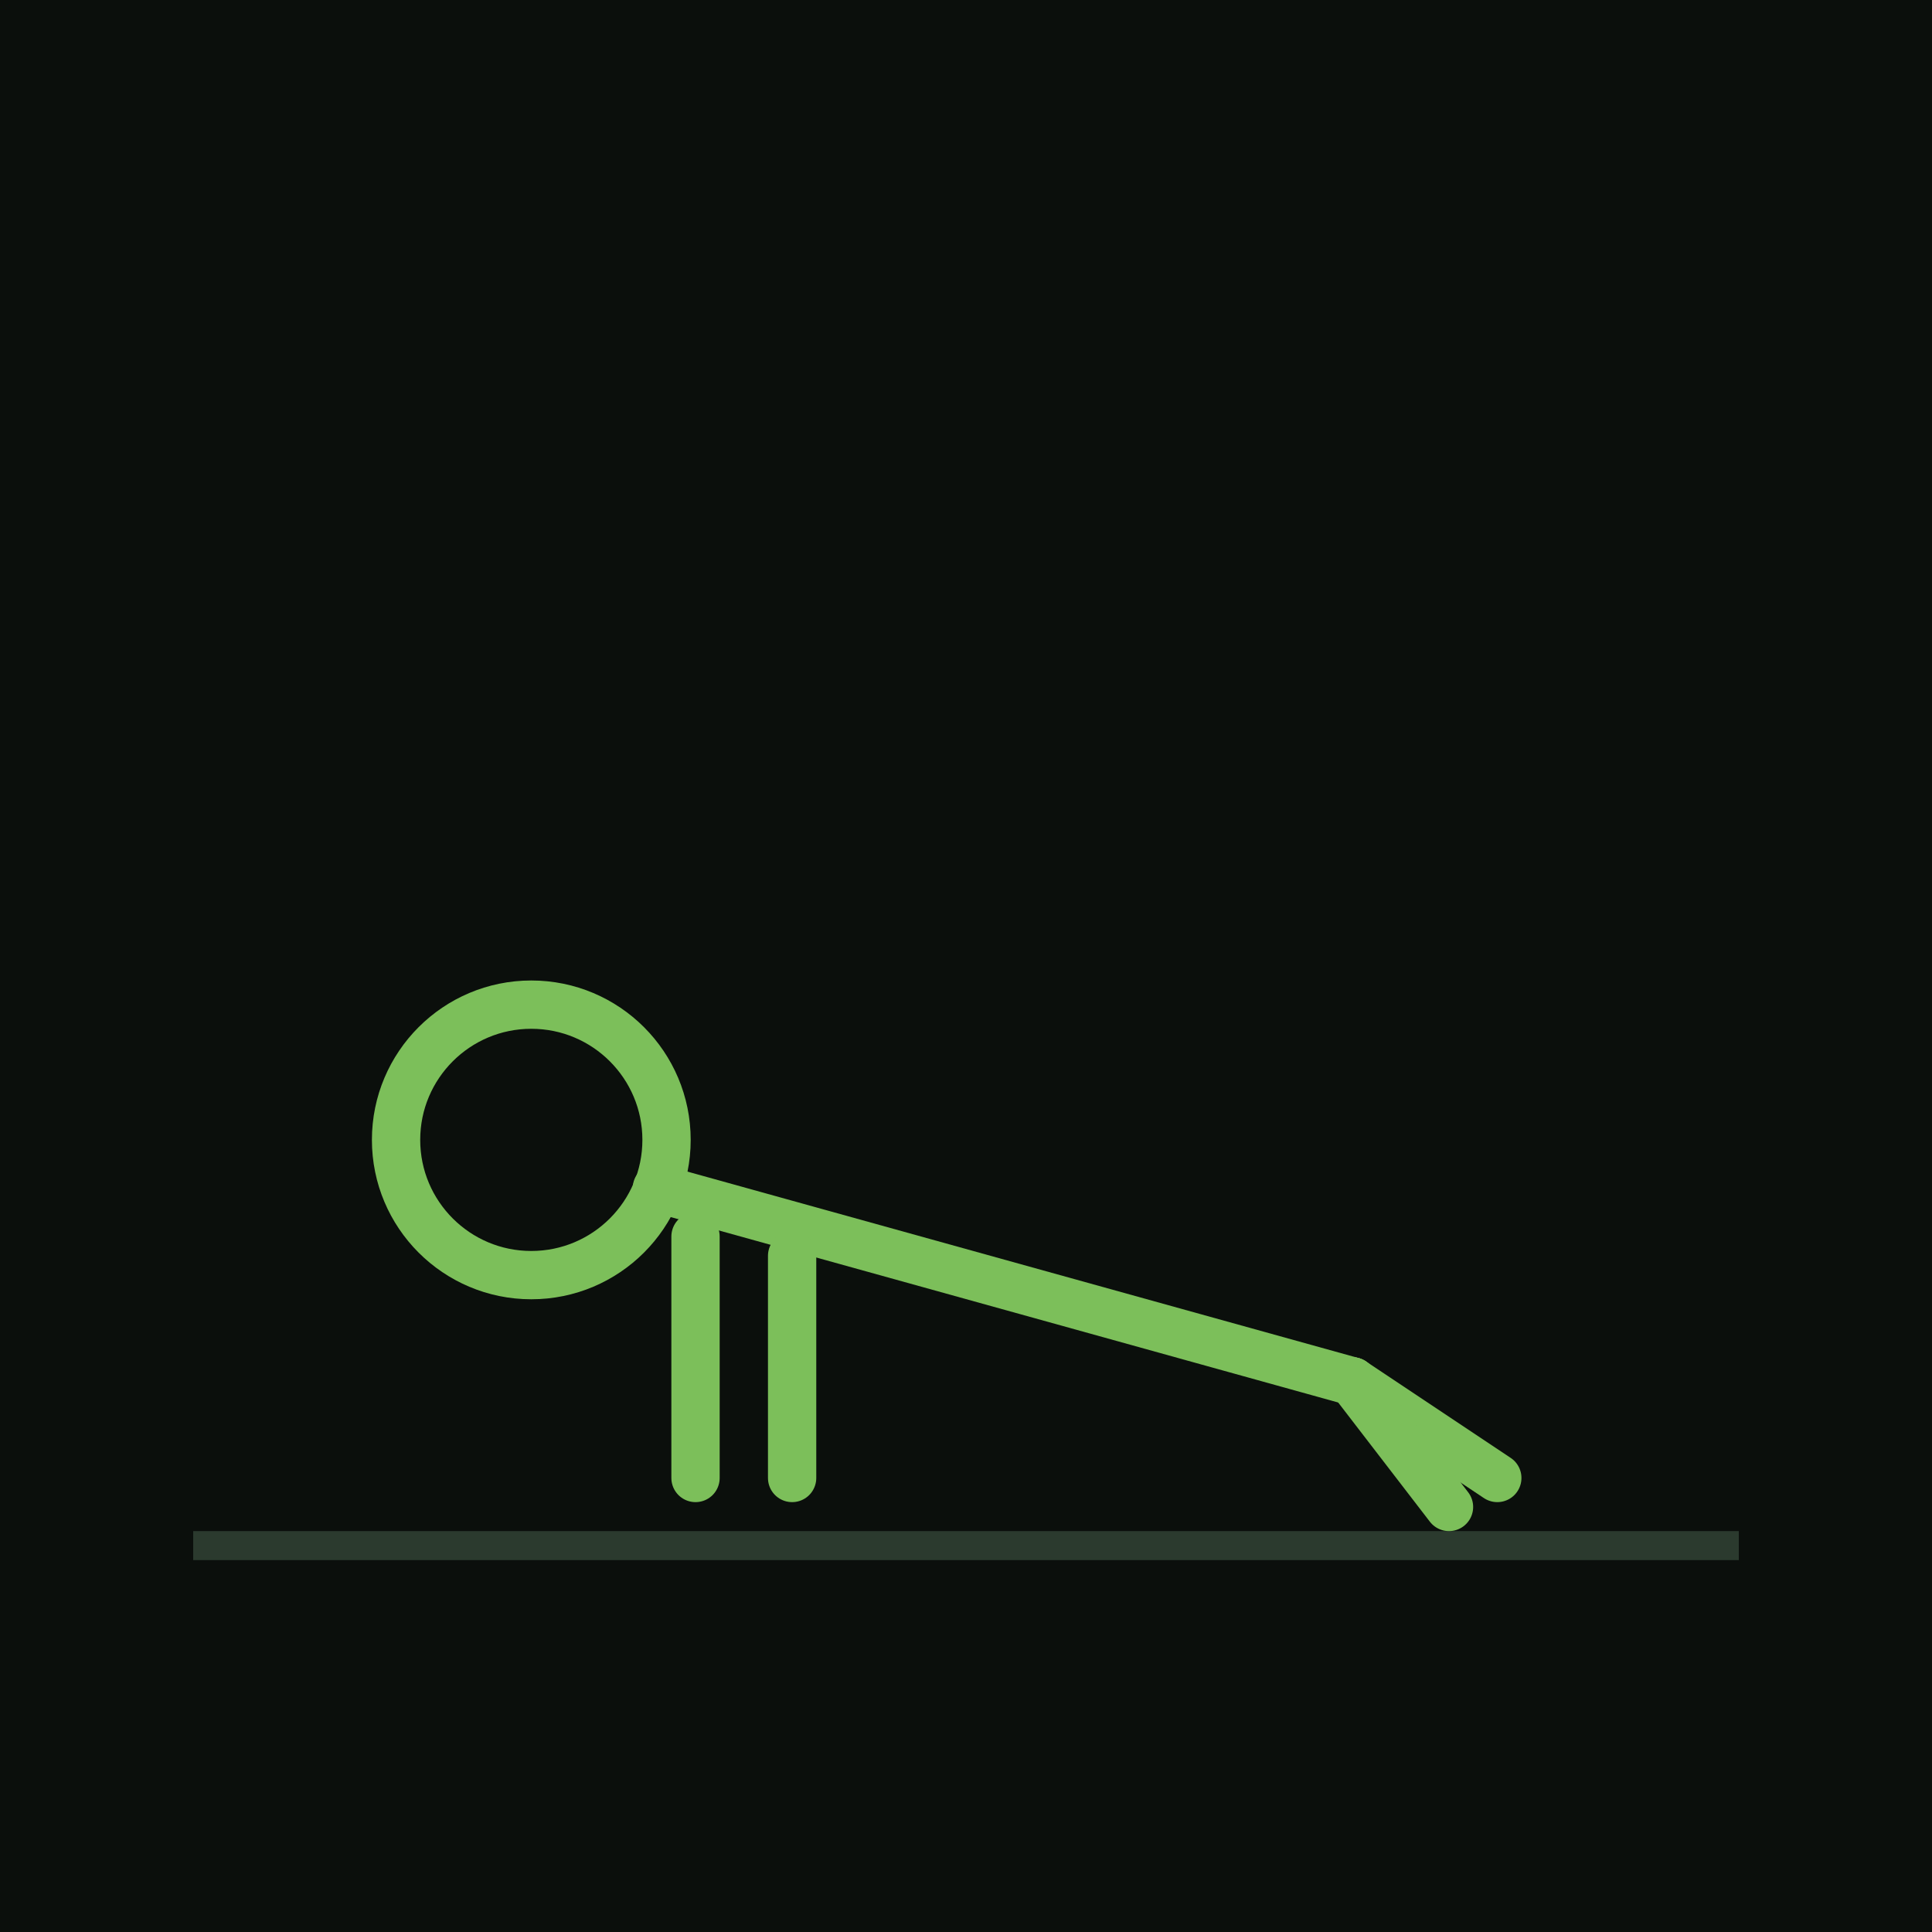
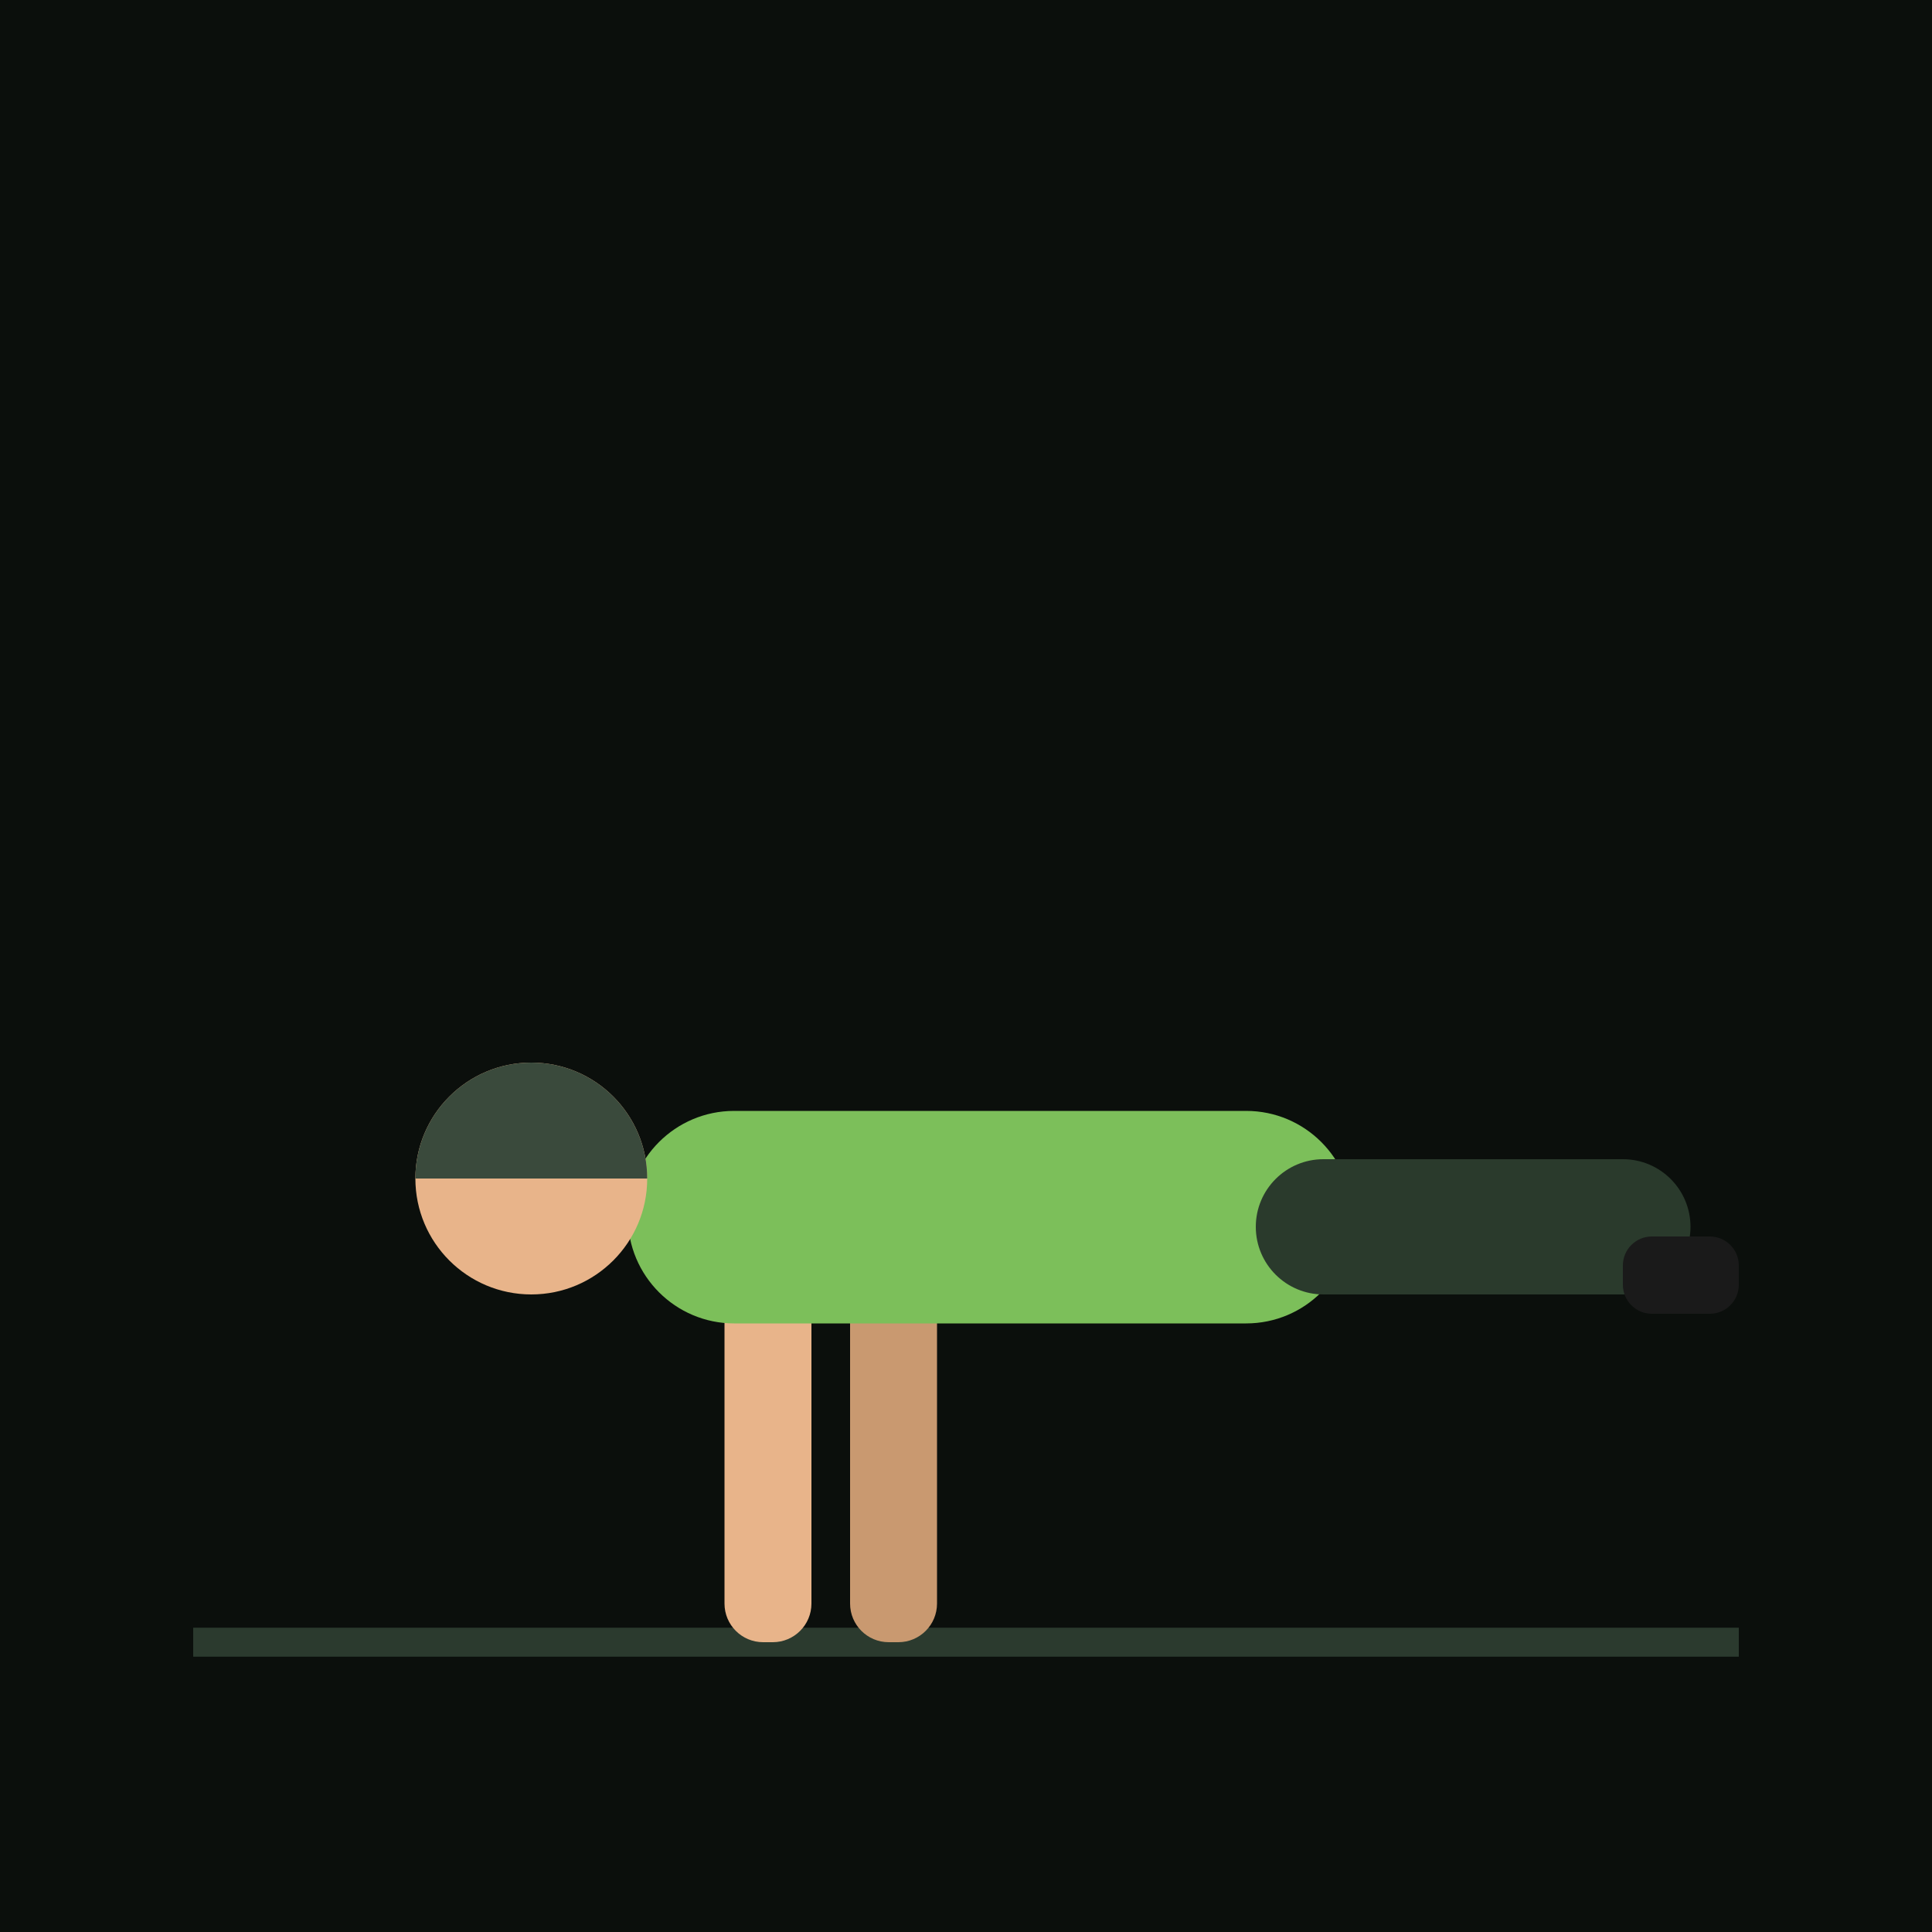
<svg xmlns="http://www.w3.org/2000/svg" viewBox="0 0 200 200">
  <rect width="200" height="200" fill="#0b0f0c" />
-   <line x1="20" y1="160" x2="180" y2="160" stroke="#2b3a2e" stroke-width="3" />
+   <line x1="20" y1="170" x2="180" y2="170" stroke="#2b3a2e" stroke-width="3" />
+   <rect x="75" y="120" width="9" height="50" rx="4" fill="#e8b48a">
+     <animate attributeName="y" values="120;132;120" dur="1.6s" repeatCount="indefinite" />
+     <animate attributeName="height" values="50;38;50" dur="1.6s" repeatCount="indefinite" />
+   </rect>
+   <rect x="88" y="120" width="9" height="50" rx="4" fill="#c99970">
+     <animate attributeName="y" values="120;132;120" dur="1.6s" repeatCount="indefinite" />
+     <animate attributeName="height" values="50;38;50" dur="1.6s" repeatCount="indefinite" />
+   </rect>
  <g>
-     <animateTransform attributeName="transform" type="translate" values="0 0; 0 8; 0 0" dur="1.6s" repeatCount="indefinite" />
-     <circle cx="55" cy="118" r="14" fill="none" stroke="#7cbf5a" stroke-width="5" />
-     <line x1="68" y1="123" x2="140" y2="143" stroke="#7cbf5a" stroke-width="5" stroke-linecap="round" />
-     <line x1="72" y1="128" x2="72" y2="153" stroke="#7cbf5a" stroke-width="5" stroke-linecap="round" />
-     <line x1="82" y1="130" x2="82" y2="153" stroke="#7cbf5a" stroke-width="5" stroke-linecap="round" />
-     <line x1="140" y1="143" x2="155" y2="153" stroke="#7cbf5a" stroke-width="5" stroke-linecap="round" />
-     <line x1="140" y1="143" x2="150" y2="156" stroke="#7cbf5a" stroke-width="5" stroke-linecap="round" />
+     <animateTransform attributeName="transform" type="translate" values="0 0; 0 12; 0 0" dur="1.6s" repeatCount="indefinite" />
+     <rect x="65" y="115" width="75" height="22" rx="11" fill="#7cbf5a" />
+     <circle cx="55" cy="122" r="12" fill="#e8b48a" />
+     <path d="M 43 122 A 12 12 0 0 1 67 122 Z" fill="#3a4a3c" />
+     <rect x="130" y="120" width="45" height="14" rx="7" fill="#2a3a2c" />
+     <rect x="168" y="128" width="12" height="8" rx="3" fill="#1a1a1a" />
  </g>
</svg>
